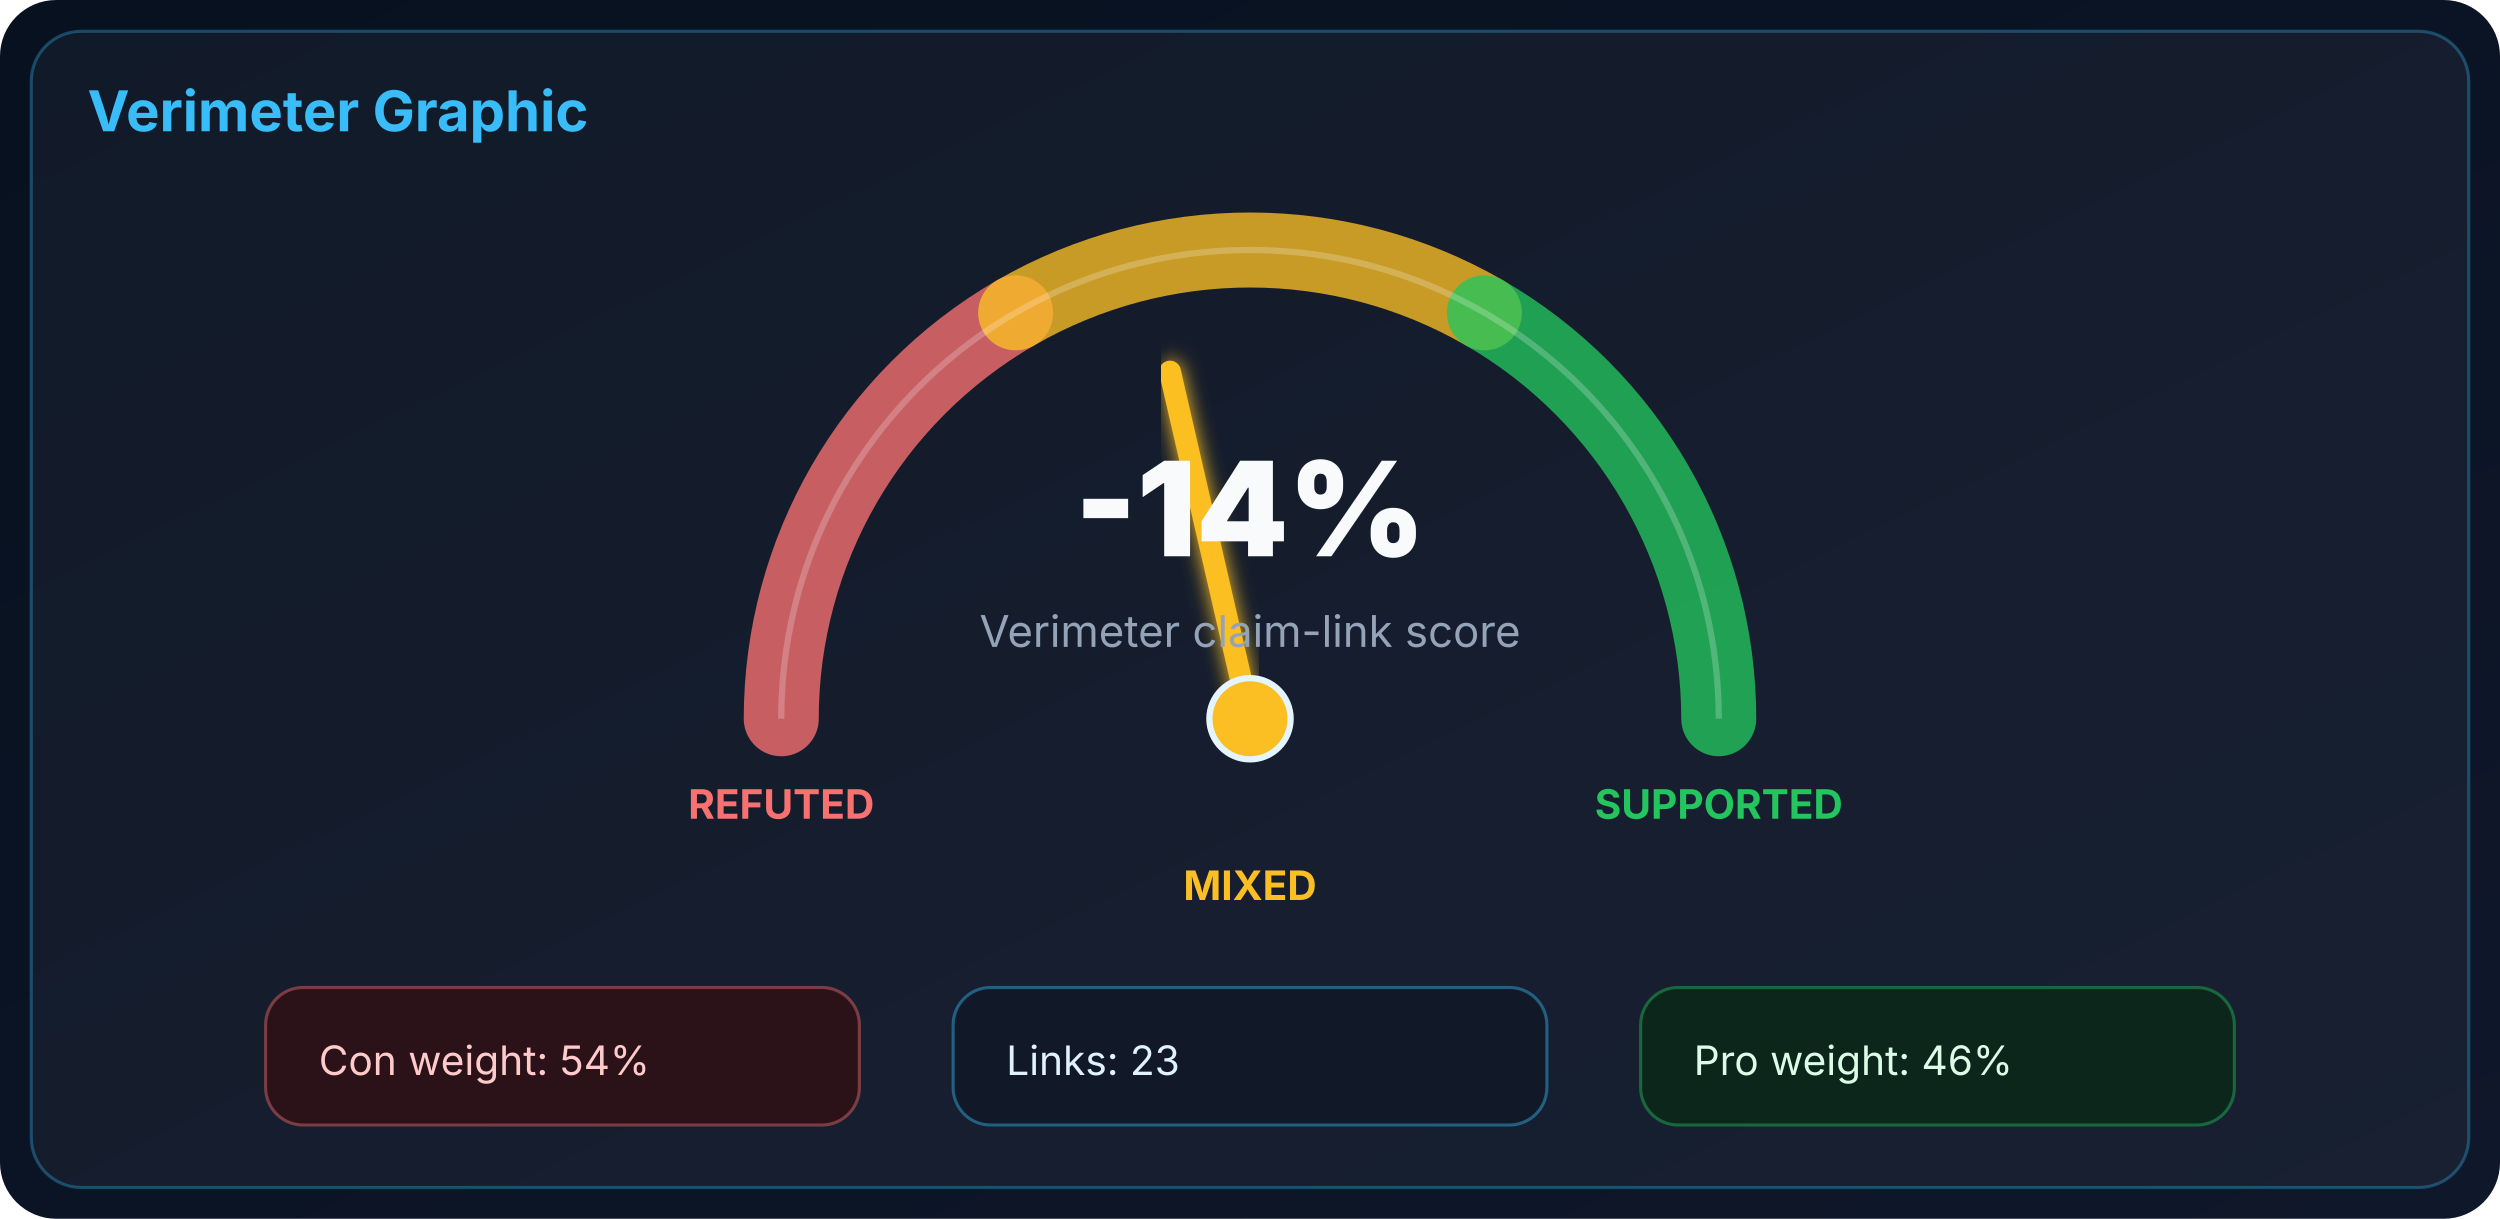
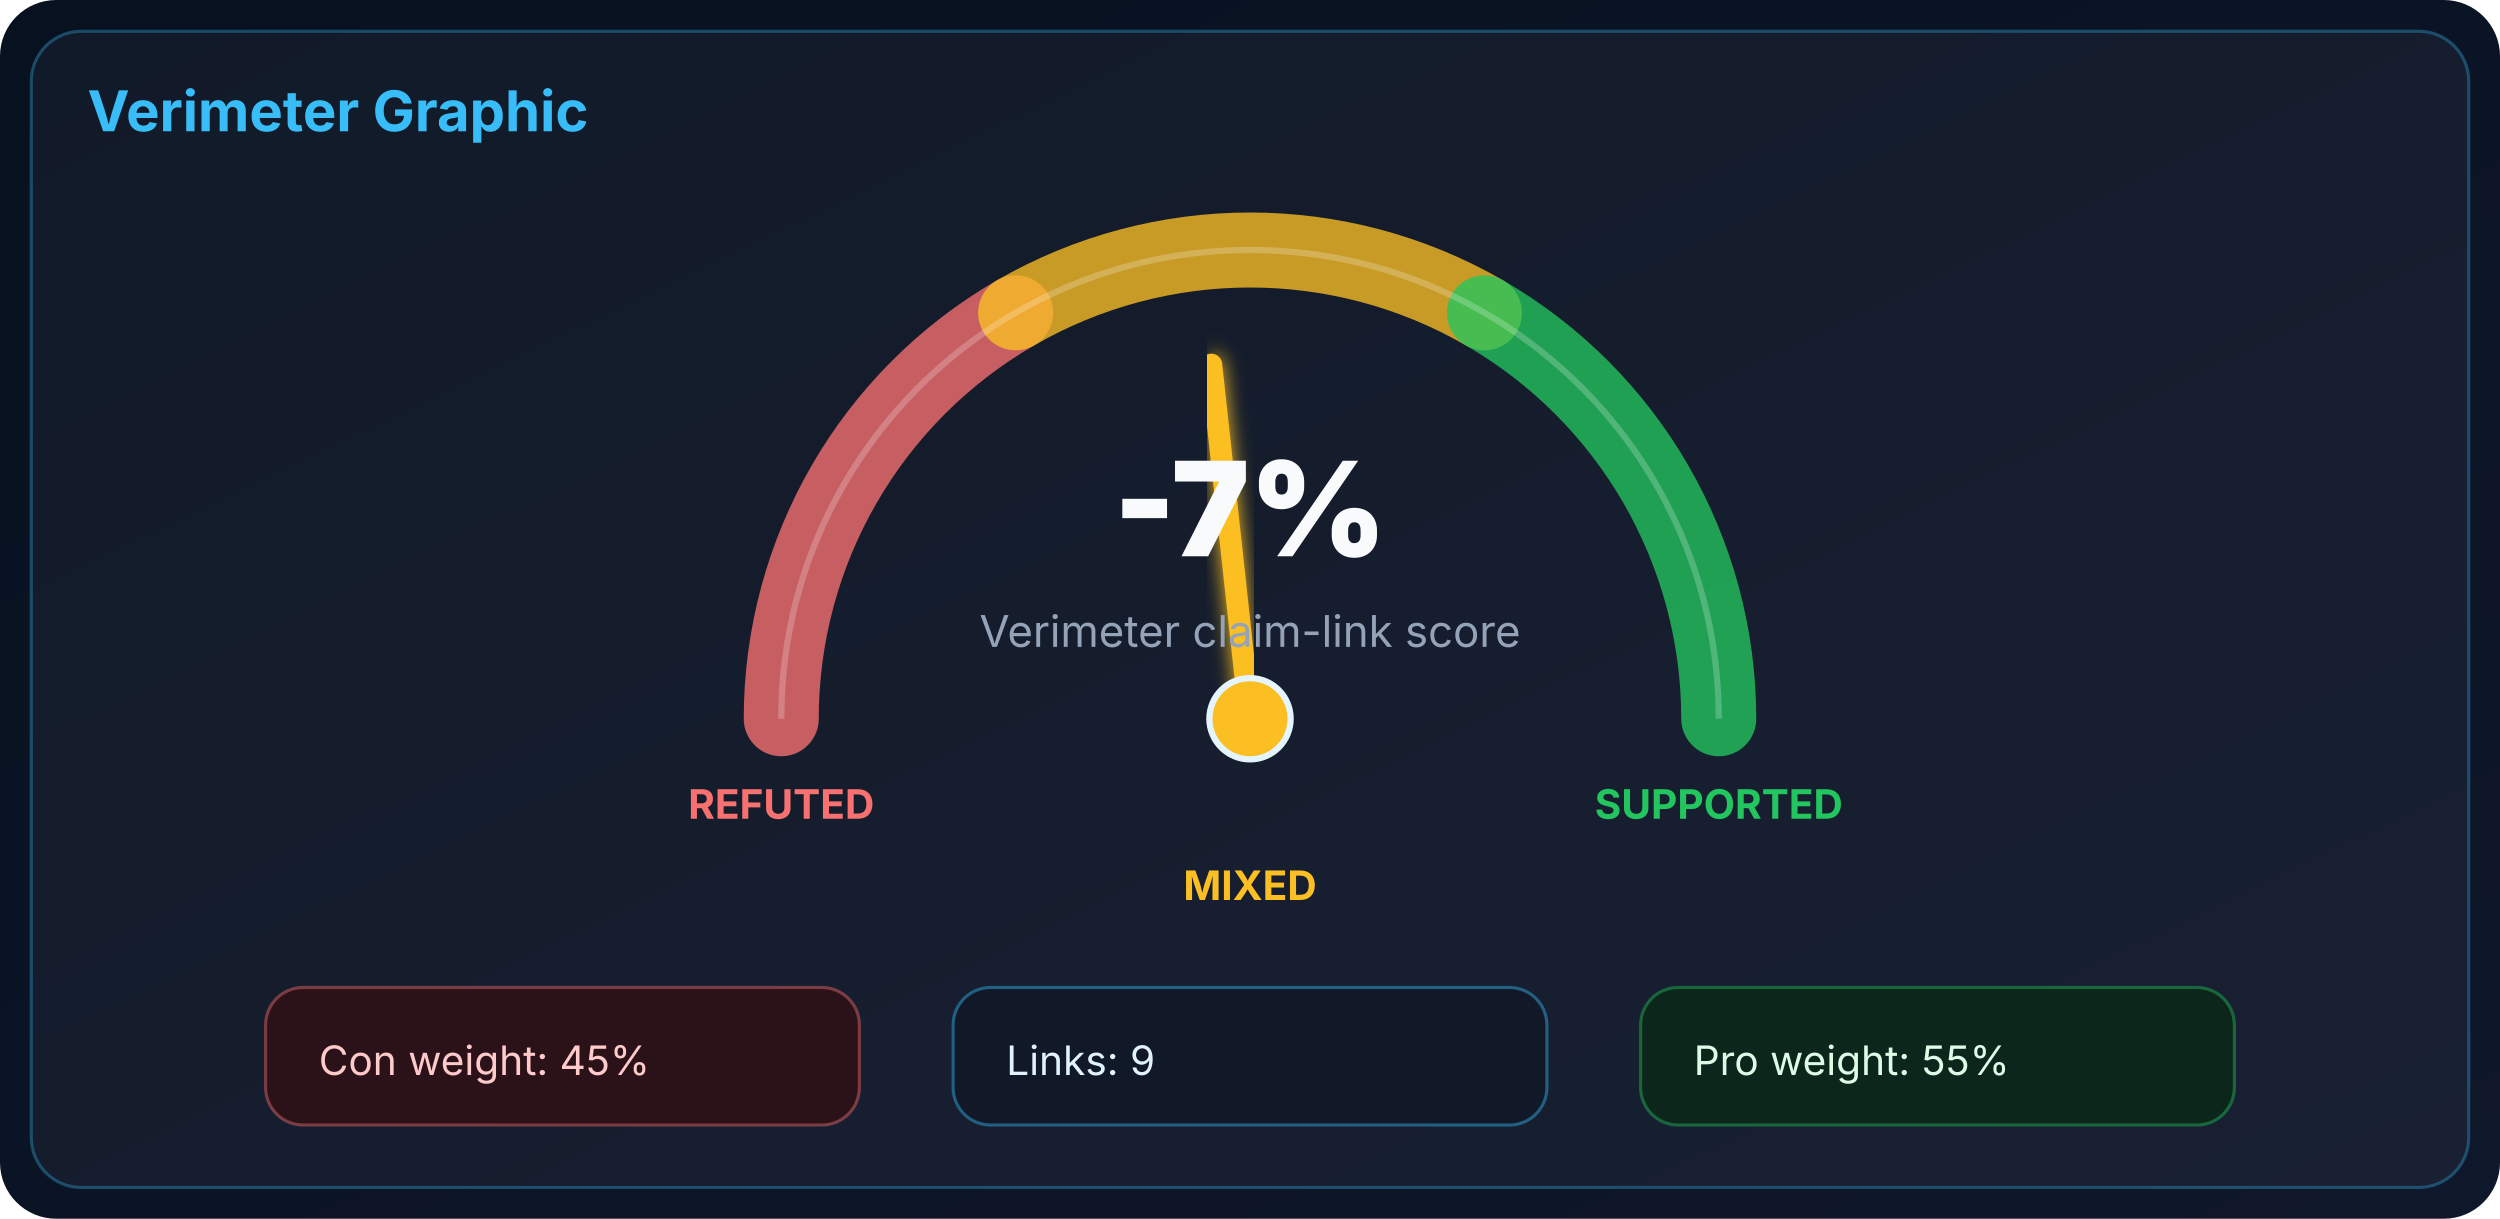
<svg xmlns="http://www.w3.org/2000/svg" width="800" height="390" viewBox="0 0 800 390" role="img" aria-label="Verimeter Graphic">
  <defs>
    <linearGradient id="bg" x1="0" x2="1" y1="0" y2="1">
      <stop offset="0%" stop-color="#07111f" />
      <stop offset="100%" stop-color="#0f172a" />
    </linearGradient>
    <filter id="glow">
      <feGaussianBlur stdDeviation="3" result="blur" />
      <feMerge>
        <feMergeNode in="blur" />
        <feMergeNode in="SourceGraphic" />
      </feMerge>
    </filter>
  </defs>
  <rect width="100%" height="100%" rx="18" fill="url(#bg)" />
  <rect x="10" y="10" width="780" height="370" rx="16" fill="rgba(255,255,255,0.04)" stroke="#38bdf8" stroke-opacity="0.32" />
  <text x="28" y="42" fill="#38bdf8" font-family="Inter, Arial, sans-serif" font-size="18" font-weight="700">Verimeter Graphic</text>
  <path d="M 325.00 100.10 A 150 150 0 0 0 250.00 230.00" fill="none" stroke="#f87171" stroke-width="24" stroke-linecap="round" opacity="0.78" />
  <path d="M 475.00 100.10 A 150 150 0 0 0 325.00 100.10" fill="none" stroke="#fbbf24" stroke-width="24" stroke-linecap="round" opacity="0.78" />
  <path d="M 550.00 230.00 A 150 150 0 0 0 475.00 100.10" fill="none" stroke="#22c55e" stroke-width="24" stroke-linecap="round" opacity="0.78" />
  <path d="M 550.00 230.00 A 150 150 0 0 0 250.00 230.00" fill="none" stroke="rgba(255,255,255,0.22)" stroke-width="2" />
-   <line x1="400" y1="230" x2="374.39" y2="118.91" stroke="#fbbf24" stroke-width="7" stroke-linecap="round" filter="url(#glow)" />
+   <line x1="400" y1="230" x2="387.60" y2="116.68" stroke="#fbbf24" stroke-width="7" stroke-linecap="round" filter="url(#glow)" />
  <circle cx="400" cy="230" r="13" fill="#fbbf24" stroke="#e5f5ff" stroke-width="2" />
-   <text x="400" y="178" text-anchor="middle" fill="#f8fafc" font-family="Inter, Arial" font-size="42" font-weight="900">-14%</text>
+   <text x="400" y="178" text-anchor="middle" fill="#f8fafc" font-family="Inter, Arial" font-size="42" font-weight="900">-7%</text>
  <text x="400" y="207" text-anchor="middle" fill="#94a3b8" font-family="Inter, Arial" font-size="14">Verimeter claim-link score</text>
  <text x="250" y="262" text-anchor="middle" fill="#f87171" font-family="Inter, Arial" font-size="13" font-weight="700">REFUTED</text>
  <text x="400" y="288" text-anchor="middle" fill="#fbbf24" font-family="Inter, Arial" font-size="13" font-weight="700">MIXED</text>
  <text x="550" y="262" text-anchor="middle" fill="#22c55e" font-family="Inter, Arial" font-size="13" font-weight="700">SUPPORTED</text>
  <rect x="85" y="316" width="190" height="44" rx="12" fill="#2b1118" stroke="#f87171" stroke-opacity="0.42" />
-   <text x="102" y="344" fill="#fecaca" font-family="Inter, Arial" font-size="13">Con weight: 54%</text>
+   <text x="102" y="344" fill="#fecaca" font-family="Inter, Arial" font-size="13">Con weight: 45%</text>
  <rect x="305" y="316" width="190" height="44" rx="12" fill="#111827" stroke="#38bdf8" stroke-opacity="0.42" />
-   <text x="322" y="344" fill="#e0f2fe" font-family="Inter, Arial" font-size="13">Links: 23</text>
+   <text x="322" y="344" fill="#e0f2fe" font-family="Inter, Arial" font-size="13">Links: 9</text>
  <rect x="525" y="316" width="190" height="44" rx="12" fill="#0d261c" stroke="#22c55e" stroke-opacity="0.42" />
-   <text x="542" y="344" fill="#dcfce7" font-family="Inter, Arial" font-size="13">Pro weight: 46%</text>
+   <text x="542" y="344" fill="#dcfce7" font-family="Inter, Arial" font-size="13">Pro weight: 55%</text>
</svg>
